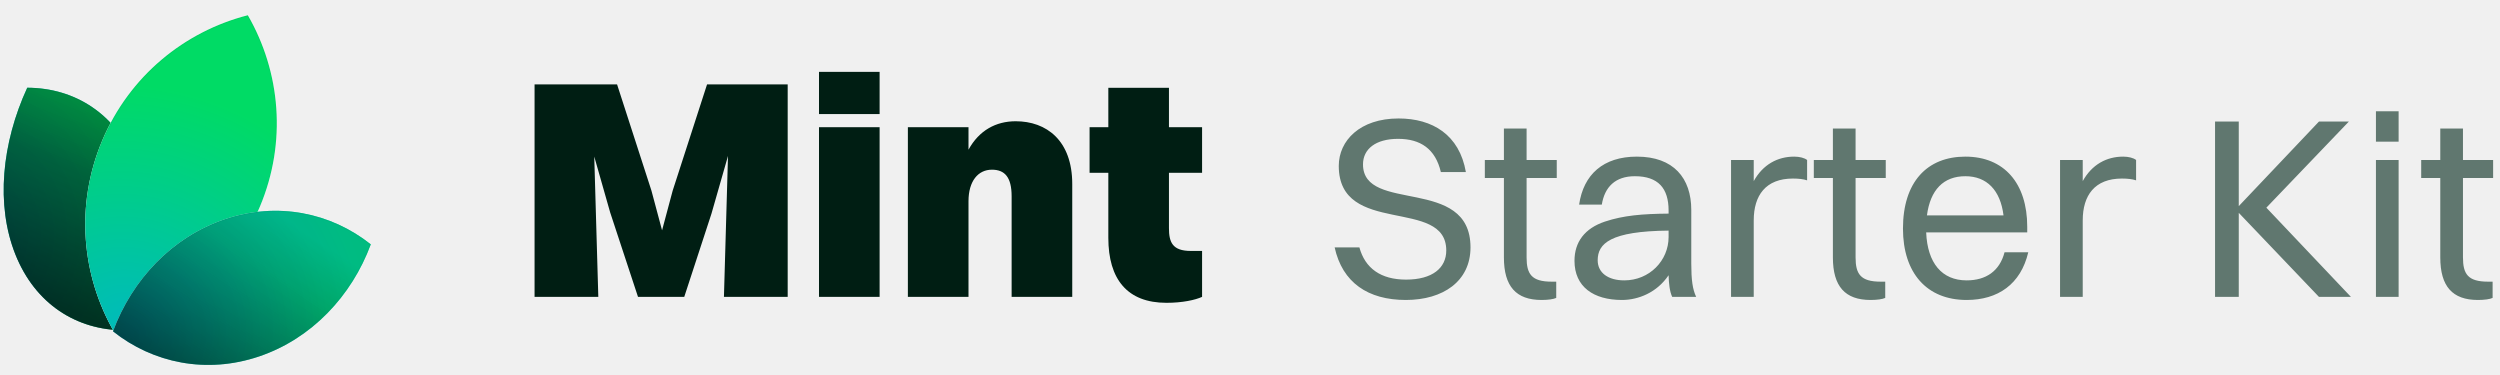
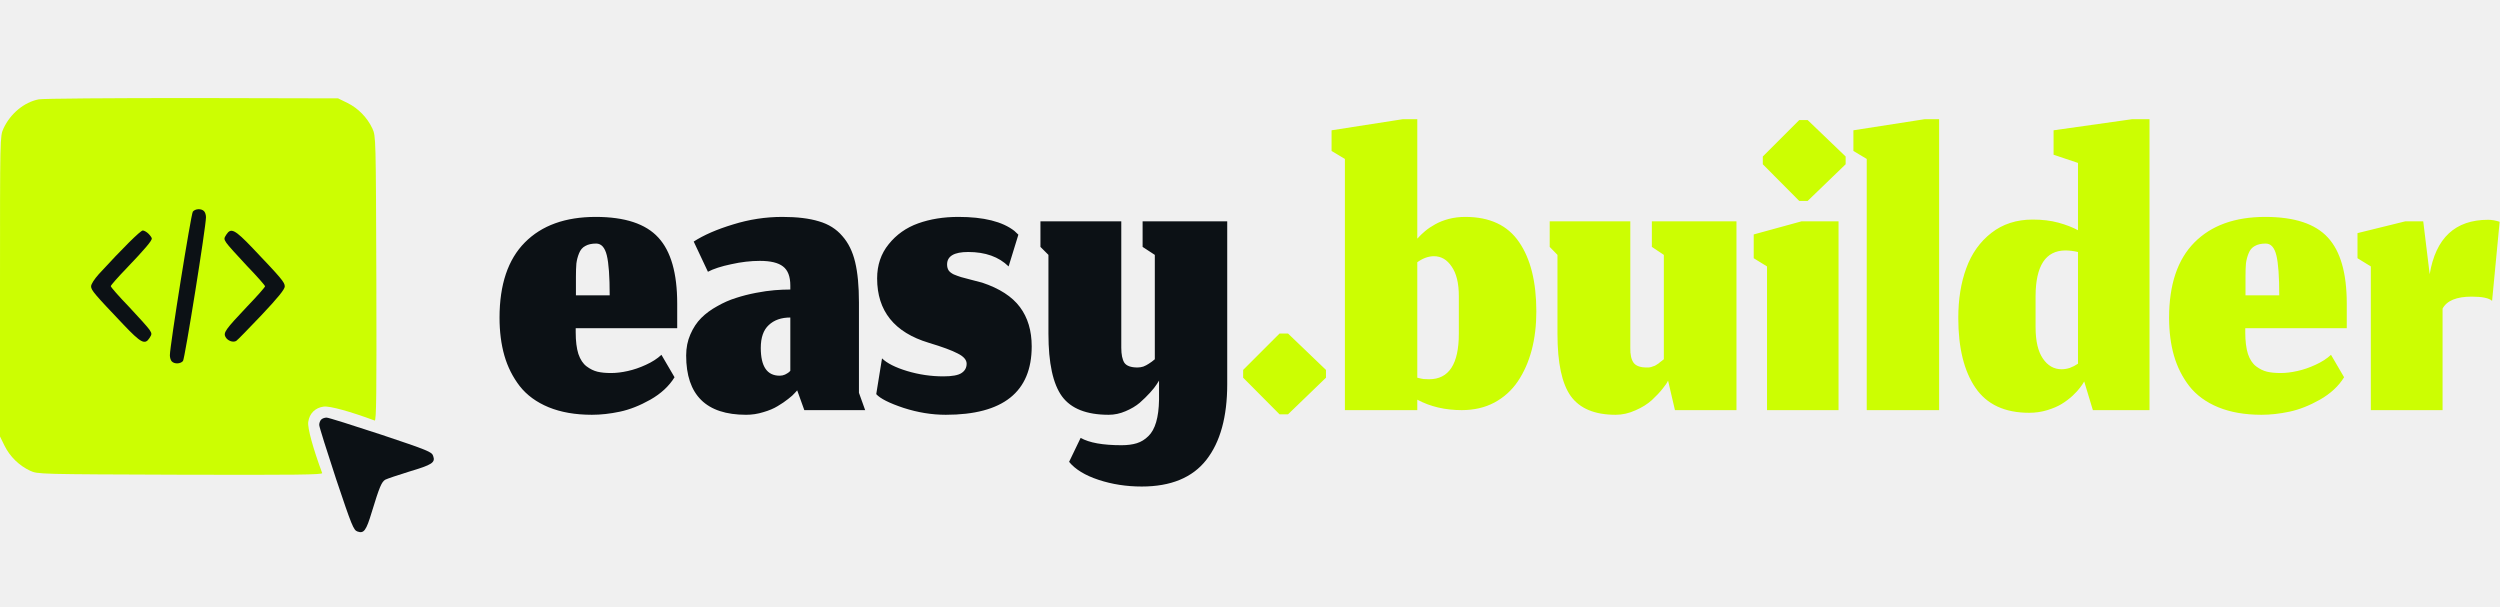
- <svg xmlns="http://www.w3.org/2000/svg" width="160" height="24" viewBox="0 0 160 24" fill="none">
-   <path d="M7.953 21.139C4.896 21.13 2.255 19.458 0.987 16.29C-0.28 13.121 0.109 9.163 1.744 5.615C4.801 5.624 7.442 7.296 8.71 10.465C9.977 13.633 9.588 17.591 7.953 21.139Z" fill="white" />
-   <path d="M7.953 21.139C4.896 21.13 2.255 19.458 0.987 16.29C-0.28 13.121 0.109 9.163 1.744 5.615C4.801 5.624 7.442 7.296 8.71 10.465C9.977 13.633 9.588 17.591 7.953 21.139Z" fill="url(#paint0_radial_115_86)" />
-   <path d="M7.953 21.139C4.896 21.13 2.255 19.458 0.987 16.29C-0.28 13.121 0.109 9.163 1.744 5.615C4.801 5.624 7.442 7.296 8.71 10.465C9.977 13.633 9.588 17.591 7.953 21.139Z" fill="black" fill-opacity="0.5" style="mix-blend-mode:hard-light" />
-   <path d="M7.953 21.139C4.896 21.13 2.255 19.458 0.987 16.29C-0.28 13.121 0.109 9.163 1.744 5.615C4.801 5.624 7.442 7.296 8.71 10.465C9.977 13.633 9.588 17.591 7.953 21.139Z" fill="url(#paint1_linear_115_86)" fill-opacity="0.5" style="mix-blend-mode:hard-light" />
-   <path d="M7.935 21.111C4.897 21.096 2.274 19.431 1.013 16.279C-0.248 13.124 0.136 9.182 1.762 5.643C4.8 5.659 7.423 7.324 8.684 10.476C9.945 13.63 9.561 17.572 7.935 21.111Z" stroke="url(#paint2_linear_115_86)" stroke-opacity="0.05" stroke-width="0.056" />
-   <path d="M7.31 21.257C11.354 20.221 14.884 17.375 16.628 13.236C18.373 9.097 17.945 4.587 15.86 0.976C11.816 2.012 8.287 4.858 6.542 8.998C4.797 13.137 5.225 17.646 7.31 21.257Z" fill="white" />
-   <path d="M7.31 21.257C11.354 20.221 14.884 17.375 16.628 13.236C18.373 9.097 17.945 4.587 15.86 0.976C11.816 2.012 8.287 4.858 6.542 8.998C4.797 13.137 5.225 17.646 7.31 21.257Z" fill="url(#paint3_radial_115_86)" />
-   <path d="M16.602 13.225C14.864 17.349 11.351 20.187 7.324 21.225C5.253 17.624 4.829 13.132 6.568 9.009C8.306 4.885 11.819 2.047 15.846 1.009C17.918 4.61 18.341 9.101 16.602 13.225Z" stroke="url(#paint4_linear_115_86)" stroke-opacity="0.05" stroke-width="0.056" />
-   <path d="M7.234 21.207C9.789 23.237 13.21 23.951 16.577 22.814C19.944 21.677 22.506 18.945 23.73 15.638C21.175 13.608 17.754 12.894 14.387 14.031C11.02 15.168 8.458 17.901 7.234 21.207Z" fill="white" />
-   <path d="M7.234 21.207C9.789 23.237 13.21 23.951 16.577 22.814C19.944 21.677 22.506 18.945 23.73 15.638C21.175 13.608 17.754 12.894 14.387 14.031C11.02 15.168 8.458 17.901 7.234 21.207Z" fill="url(#paint5_radial_115_86)" />
-   <path d="M7.234 21.207C9.789 23.237 13.21 23.951 16.577 22.814C19.944 21.677 22.506 18.945 23.73 15.638C21.175 13.608 17.754 12.894 14.387 14.031C11.02 15.168 8.458 17.901 7.234 21.207Z" fill="black" fill-opacity="0.2" style="mix-blend-mode:hard-light" />
-   <path d="M7.234 21.207C9.789 23.237 13.21 23.951 16.577 22.814C19.944 21.677 22.506 18.945 23.73 15.638C21.175 13.608 17.754 12.894 14.387 14.031C11.02 15.168 8.458 17.901 7.234 21.207Z" fill="url(#paint6_linear_115_86)" fill-opacity="0.5" style="mix-blend-mode:hard-light" />
-   <path d="M16.568 22.787C13.218 23.918 9.814 23.212 7.267 21.198C8.492 17.907 11.044 15.189 14.396 14.058C17.747 12.927 21.15 13.633 23.697 15.648C22.472 18.938 19.92 21.656 16.568 22.787Z" stroke="url(#paint7_linear_115_86)" stroke-opacity="0.05" stroke-width="0.056" />
-   <path d="M34.212 19V5.4H39.492L41.692 12.2L42.372 14.74L43.052 12.2L45.252 5.4H50.412V19H46.332L46.592 9.98L45.532 13.68L43.792 19H40.832L39.052 13.6L38.032 10.02L38.292 19H34.212ZM52.416 7.3V4.6H56.295V7.3H52.416ZM52.416 19V8.14H56.295V19H52.416ZM58.104 19V8.14H61.984V9.58C62.664 8.34 63.744 7.76 65.004 7.76C66.964 7.76 68.624 8.98 68.624 11.78V19H64.744V12.56C64.744 11.34 64.304 10.86 63.484 10.86C62.604 10.86 61.984 11.58 61.984 12.88V19H58.104ZM70.933 15.22V11.06H69.733V8.14H70.933V5.62H74.813V8.14H76.933V11.06H74.813V14.6C74.813 15.5 75.033 16.06 76.213 16.06H76.933V19C76.493 19.2 75.673 19.38 74.653 19.38C72.153 19.38 70.933 17.88 70.933 15.22Z" fill="#001E13" />
-   <path d="M87.232 10.519C87.232 13.687 94.112 11.229 94.112 15.832C94.112 17.994 92.364 19.198 89.971 19.198C87.562 19.198 85.912 18.093 85.417 15.832H87.001C87.364 17.169 88.371 17.895 89.987 17.895C91.671 17.895 92.561 17.152 92.561 16.03C92.561 12.598 85.681 15.155 85.681 10.618C85.681 9.001 87.034 7.582 89.509 7.582C91.671 7.582 93.403 8.621 93.816 11.014H92.215C91.868 9.529 90.912 8.886 89.476 8.886C88.057 8.886 87.232 9.529 87.232 10.519ZM96.25 16.476V11.393H95.029V10.239H96.25V8.226H97.702V10.239H99.632V11.393H97.702V16.476C97.702 17.532 98.015 18.026 99.302 18.026H99.599V19.066C99.434 19.148 99.071 19.198 98.659 19.198C97.025 19.198 96.25 18.323 96.25 16.476ZM102.516 13.093H101.064C101.345 11.162 102.615 10.024 104.76 10.024C107.103 10.024 108.242 11.393 108.242 13.44V16.888C108.242 17.895 108.324 18.521 108.555 19H107.021C106.856 18.654 106.806 18.142 106.79 17.614C106.047 18.72 104.859 19.198 103.803 19.198C101.988 19.198 100.767 18.357 100.767 16.69C100.767 15.486 101.427 14.611 102.714 14.182C103.902 13.786 105.107 13.687 106.79 13.671V13.473C106.79 12.053 106.13 11.278 104.628 11.278C103.374 11.278 102.698 11.971 102.516 13.093ZM102.252 16.657C102.252 17.465 102.929 17.944 103.952 17.944C105.569 17.944 106.79 16.674 106.79 15.172V14.759C103.061 14.793 102.252 15.585 102.252 16.657ZM110.787 19V10.239H112.239V11.591C112.833 10.519 113.774 10.024 114.83 10.024C115.176 10.024 115.49 10.107 115.655 10.239V11.542C115.407 11.46 115.094 11.427 114.747 11.427C112.998 11.427 112.239 12.515 112.239 14.1V19H110.787ZM117.305 16.476V11.393H116.084V10.239H117.305V8.226H118.757V10.239H120.688V11.393H118.757V16.476C118.757 17.532 119.071 18.026 120.358 18.026H120.655V19.066C120.49 19.148 120.127 19.198 119.714 19.198C118.081 19.198 117.305 18.323 117.305 16.476ZM129.809 16.145C129.33 18.192 127.862 19.198 125.865 19.198C123.324 19.198 121.79 17.482 121.79 14.627C121.79 11.658 123.324 10.024 125.783 10.024C128.258 10.024 129.743 11.723 129.743 14.512V14.875H123.275C123.357 16.838 124.281 17.944 125.865 17.944C127.103 17.944 127.977 17.35 128.291 16.145H129.809ZM125.783 11.278C124.38 11.278 123.539 12.152 123.324 13.786H128.225C128.027 12.169 127.152 11.278 125.783 11.278ZM131.843 19V10.239H133.295V11.591C133.889 10.519 134.829 10.024 135.885 10.024C136.232 10.024 136.545 10.107 136.71 10.239V11.542C136.463 11.46 136.149 11.427 135.803 11.427C134.054 11.427 133.295 12.515 133.295 14.1V19H131.843ZM141.763 19V7.78H143.281V13.192L148.413 7.78H150.327L145.047 13.291L150.459 19H148.413L143.281 13.621V19H141.763ZM152.06 9.067V7.12H153.512V9.067H152.06ZM152.06 19V10.239H153.512V19H152.06ZM156.178 16.476V11.393H154.957V10.239H156.178V8.226H157.63V10.239H159.56V11.393H157.63V16.476C157.63 17.532 157.943 18.026 159.23 18.026H159.527V19.066C159.362 19.148 158.999 19.198 158.587 19.198C156.953 19.198 156.178 18.323 156.178 16.476Z" fill="#002719" fill-opacity="0.6" />
-   <defs>
-     <radialGradient id="paint0_radial_115_86" cx="0" cy="0" r="1" gradientUnits="userSpaceOnUse" gradientTransform="translate(-3.00503 15.023) rotate(-10.029) scale(17.9572 17.784)">
-       <stop stop-color="#00B0BB" />
-       <stop offset="1" stop-color="#00DB65" />
-     </radialGradient>
-     <linearGradient id="paint1_linear_115_86" x1="7.39" y1="4.813" x2="1.63" y2="18.689" gradientUnits="userSpaceOnUse">
-       <stop stop-color="#18E299" />
-       <stop offset="1" />
-     </linearGradient>
-     <linearGradient id="paint2_linear_115_86" x1="7.948" y1="8.016" x2="1.761" y2="18.746" gradientUnits="userSpaceOnUse">
-       <stop />
-       <stop offset="1" stop-opacity="0" />
-     </linearGradient>
-     <radialGradient id="paint3_radial_115_86" cx="0" cy="0" r="1" gradientUnits="userSpaceOnUse" gradientTransform="translate(8.11404 20.8822) rotate(-75.7542) scale(21.6246 23.7772)">
-       <stop stop-color="#00BBBB" />
-       <stop offset="0.713" stop-color="#00DB65" />
-     </radialGradient>
-     <linearGradient id="paint4_linear_115_86" x1="7.602" y1="5.871" x2="15.556" y2="16.372" gradientUnits="userSpaceOnUse">
-       <stop />
-       <stop offset="1" stop-opacity="0" />
-     </linearGradient>
-     <radialGradient id="paint5_radial_115_86" cx="0" cy="0" r="1" gradientUnits="userSpaceOnUse" gradientTransform="translate(7.84537 21.5181) rotate(-20.3525) scale(18.5603 17.32)">
-       <stop stop-color="#00B0BB" />
-       <stop offset="1" stop-color="#00DB65" />
-     </radialGradient>
-     <linearGradient id="paint6_linear_115_86" x1="16.808" y1="13.007" x2="10.041" y2="22.994" gradientUnits="userSpaceOnUse">
-       <stop stop-color="#00B1BC" />
-       <stop offset="1" />
-     </linearGradient>
-     <linearGradient id="paint7_linear_115_86" x1="16.808" y1="13.007" x2="14.169" y2="23.841" gradientUnits="userSpaceOnUse">
-       <stop />
-       <stop offset="1" stop-opacity="0" />
-     </linearGradient>
-   </defs>
+ <svg xmlns="http://www.w3.org/2000/svg" width="573" height="139" viewBox="0 0 573 139" fill="none">
+   <path d="M139.74 67.683C139.74 63.374 139.52 60.319 139.079 58.521C138.637 56.722 137.823 55.823 136.635 55.823C135.617 55.823 134.786 56.01 134.141 56.383C133.496 56.722 133.021 57.282 132.716 58.063C132.41 58.809 132.207 59.59 132.105 60.404C132.037 61.185 132.003 62.186 132.003 63.407V67.683H139.74ZM135.668 95.069C131.867 95.069 128.559 94.492 125.742 93.338C122.959 92.184 120.754 90.573 119.125 88.502C117.53 86.433 116.359 84.108 115.613 81.529C114.866 78.916 114.493 76.014 114.493 72.825C114.493 65.223 116.427 59.471 120.296 55.569C124.164 51.666 129.577 49.715 136.533 49.715C143.219 49.715 148.004 51.293 150.888 54.449C153.773 57.571 155.215 62.61 155.215 69.567V75.217H131.952V76.184C131.952 78.186 132.156 79.832 132.563 81.122C133.004 82.411 133.632 83.361 134.446 83.972C135.261 84.583 136.092 84.99 136.941 85.194C137.789 85.397 138.824 85.499 140.046 85.499C141.234 85.499 142.506 85.347 143.863 85.041C145.255 84.736 146.646 84.261 148.037 83.616C149.463 82.971 150.65 82.208 151.601 81.325L154.604 86.466C153.348 88.502 151.499 90.216 149.056 91.608C146.646 92.965 144.322 93.881 142.082 94.356C139.842 94.831 137.704 95.069 135.668 95.069ZM182.719 89.47L182.21 90.03C181.871 90.437 181.345 90.912 180.632 91.455C179.953 91.998 179.156 92.541 178.239 93.084C177.357 93.627 176.271 94.085 174.982 94.458C173.692 94.865 172.369 95.069 171.011 95.069C161.849 95.069 157.268 90.539 157.268 81.478C157.268 79.713 157.59 78.101 158.235 76.642C158.879 75.149 159.711 73.894 160.729 72.875C161.747 71.857 162.969 70.958 164.394 70.178C165.819 69.363 167.244 68.735 168.67 68.294C170.129 67.819 171.656 67.429 173.251 67.123C174.846 66.818 176.271 66.614 177.527 66.513C178.782 66.411 179.987 66.36 181.141 66.36V65.444C181.141 63.374 180.581 61.914 179.461 61.066C178.375 60.218 176.611 59.793 174.167 59.793C172.063 59.793 169.874 60.048 167.601 60.557C165.327 61.032 163.546 61.609 162.256 62.288L158.998 55.365C161.306 53.872 164.309 52.565 168.008 51.445C171.707 50.292 175.474 49.715 179.308 49.715C182.702 49.715 185.502 50.054 187.707 50.733C189.913 51.377 191.695 52.497 193.052 54.092C194.443 55.653 195.428 57.656 196.004 60.099C196.581 62.508 196.87 65.579 196.87 69.312V90.03L198.295 94H184.348L182.719 89.47ZM178.698 86.11C179.139 86.11 179.546 86.025 179.919 85.856C180.326 85.652 180.632 85.465 180.835 85.296C181.039 85.092 181.141 84.99 181.141 84.99V72.774C179.071 72.774 177.425 73.35 176.203 74.504C174.982 75.624 174.371 77.372 174.371 79.747C174.371 83.989 175.813 86.11 178.698 86.11ZM216.767 95.069C213.577 95.069 210.353 94.543 207.096 93.491C203.838 92.405 201.751 91.353 200.835 90.335L202.158 82.14C203.312 83.26 205.229 84.227 207.91 85.041C210.625 85.856 213.391 86.263 216.207 86.263C218.243 86.263 219.635 86.008 220.381 85.499C221.162 84.99 221.552 84.278 221.552 83.361C221.552 82.479 220.873 81.698 219.516 81.02C218.159 80.307 215.953 79.493 212.899 78.576C204.992 76.201 201.038 71.281 201.038 63.815C201.038 60.761 201.921 58.148 203.685 55.976C205.45 53.77 207.707 52.175 210.455 51.191C213.204 50.207 216.275 49.715 219.669 49.715C225.472 49.715 229.747 50.784 232.496 52.922C233.107 53.498 233.412 53.787 233.412 53.787L231.173 61.066C228.933 58.86 225.845 57.757 221.908 57.757C218.685 57.757 217.073 58.708 217.073 60.608C217.073 61.151 217.191 61.609 217.429 61.982C217.666 62.322 218.057 62.627 218.6 62.898C219.177 63.136 219.736 63.34 220.279 63.509C220.822 63.645 221.586 63.849 222.57 64.12C223.554 64.358 224.403 64.578 225.115 64.782C229.086 66.105 231.97 67.972 233.769 70.381C235.567 72.791 236.466 75.794 236.466 79.391C236.466 89.843 229.9 95.069 216.767 95.069ZM261.681 111.511C258.186 111.511 254.894 111.001 251.806 109.983C248.718 108.965 246.461 107.591 245.036 105.86L247.683 100.363C249.651 101.483 252.773 102.043 257.049 102.043C258.406 102.043 259.577 101.89 260.561 101.584C261.545 101.279 262.428 100.736 263.208 99.956C263.989 99.209 264.583 98.14 264.99 96.749C265.397 95.357 265.618 93.644 265.652 91.608V87.23L265.143 88.044C264.803 88.587 264.277 89.249 263.565 90.03C262.886 90.776 262.105 91.54 261.223 92.32C260.341 93.067 259.255 93.712 257.965 94.254C256.71 94.797 255.42 95.069 254.097 95.069C249.04 95.069 245.477 93.661 243.407 90.844C241.337 87.993 240.302 83.209 240.302 76.49V58.419L238.47 56.587V50.733H256.998V79.696C256.998 81.257 257.236 82.411 257.711 83.158C258.22 83.87 259.221 84.227 260.714 84.227C261.155 84.227 261.596 84.159 262.037 84.023C262.479 83.853 262.903 83.633 263.31 83.361C263.751 83.09 264.209 82.751 264.684 82.343V58.419L261.885 56.587V50.733H281.279V88.044C281.279 95.544 279.684 101.33 276.494 105.402C273.304 109.474 268.366 111.511 261.681 111.511Z" fill="#0C1115" />
+   <path d="M293.277 94.967L284.929 86.568V84.787L293.277 76.439H295.211L303.916 84.787V86.568L295.211 94.967H293.277ZM335.025 94C331.224 94 327.831 93.203 324.845 91.608V94H308.25V36.429L305.196 34.597V29.863L321.536 27.318H324.845V54.703C325.388 54.092 325.981 53.515 326.626 52.972C327.271 52.429 328.051 51.904 328.968 51.395C329.884 50.886 330.919 50.478 332.073 50.173C333.26 49.867 334.516 49.715 335.84 49.715C341.439 49.715 345.545 51.632 348.158 55.467C350.805 59.301 352.128 64.612 352.128 71.399C352.128 74.589 351.772 77.541 351.059 80.256C350.347 82.937 349.295 85.313 347.903 87.383C346.512 89.453 344.714 91.082 342.508 92.269C340.336 93.423 337.842 94 335.025 94ZM327.542 86.924C332.09 86.924 334.363 83.446 334.363 76.49V67.836C334.363 64.918 333.82 62.678 332.734 61.117C331.682 59.522 330.325 58.724 328.662 58.724C327.407 58.724 326.134 59.183 324.845 60.099V86.568C325.354 86.704 325.829 86.806 326.27 86.874C326.711 86.908 327.135 86.924 327.542 86.924ZM382.321 87.23C382.118 87.705 381.693 88.333 381.049 89.113C380.438 89.894 379.623 90.759 378.605 91.709C377.587 92.626 376.332 93.406 374.839 94.051C373.345 94.73 371.835 95.069 370.308 95.069C365.523 95.069 362.096 93.644 360.026 90.793C357.99 87.943 356.972 83.192 356.972 76.54V58.419L355.19 56.587V50.733H373.668V79.747C373.634 81.274 373.888 82.411 374.431 83.158C374.974 83.87 375.958 84.227 377.384 84.227C377.587 84.227 377.774 84.227 377.944 84.227C378.113 84.193 378.283 84.159 378.453 84.125C378.622 84.057 378.758 84.006 378.86 83.972C378.996 83.938 379.148 83.887 379.318 83.82C379.488 83.718 379.623 83.633 379.725 83.565C379.827 83.497 379.963 83.412 380.132 83.31C380.302 83.175 380.421 83.073 380.489 83.005C380.591 82.937 380.726 82.835 380.896 82.7C381.1 82.53 381.252 82.411 381.354 82.343V58.419L378.605 56.587V50.733H397.999V94H383.899L382.321 87.23ZM405.002 94V61.066L401.948 59.183V53.736L412.892 50.733H421.393V94H405.002ZM412.383 46.05L404.035 37.651V35.869L412.383 27.521H414.317L423.021 35.869V37.651L414.317 46.05H412.383ZM427.855 94V36.429L424.801 34.597V29.863L441.141 27.318H444.449V94H427.855ZM479.686 94L477.701 87.434C477.43 87.909 477.107 88.384 476.734 88.859C476.395 89.334 475.835 89.945 475.054 90.691C474.274 91.404 473.442 92.032 472.56 92.575C471.678 93.118 470.575 93.593 469.251 94C467.928 94.407 466.537 94.611 465.077 94.611C459.478 94.611 455.372 92.694 452.759 88.859C450.146 85.024 448.839 79.696 448.839 72.875C448.839 68.6 449.45 64.799 450.672 61.473C451.894 58.114 453.811 55.416 456.424 53.38C459.037 51.344 462.193 50.325 465.892 50.325C468.098 50.325 470.066 50.563 471.797 51.038C473.527 51.513 475.02 52.09 476.276 52.769V37.345L470.677 35.462V29.863L488.696 27.318H492.667V94H479.686ZM472.509 84.634C473.12 84.634 473.748 84.532 474.393 84.329C475.037 84.091 475.665 83.769 476.276 83.361V57.757C475.224 57.52 474.257 57.401 473.374 57.401C468.861 57.435 466.587 60.913 466.554 67.836V74.962C466.554 78.152 467.113 80.562 468.233 82.191C469.353 83.82 470.778 84.634 472.509 84.634ZM522.405 67.683C522.405 63.374 522.184 60.319 521.743 58.521C521.302 56.722 520.488 55.823 519.3 55.823C518.282 55.823 517.45 56.01 516.806 56.383C516.161 56.722 515.686 57.282 515.38 58.063C515.075 58.809 514.871 59.59 514.769 60.404C514.702 61.185 514.668 62.186 514.668 63.407V67.683H522.405ZM518.333 95.069C514.532 95.069 511.223 94.492 508.407 93.338C505.624 92.184 503.418 90.573 501.789 88.502C500.194 86.433 499.024 84.108 498.277 81.529C497.53 78.916 497.157 76.014 497.157 72.825C497.157 65.223 499.091 59.471 502.96 55.569C506.829 51.666 512.241 49.715 519.198 49.715C525.883 49.715 530.668 51.293 533.553 54.449C536.437 57.571 537.879 62.61 537.879 69.567V75.217H514.617V76.184C514.617 78.186 514.82 79.832 515.228 81.122C515.669 82.411 516.297 83.361 517.111 83.972C517.925 84.583 518.757 84.99 519.605 85.194C520.454 85.397 521.489 85.499 522.71 85.499C523.898 85.499 525.171 85.347 526.528 85.041C527.919 84.736 529.311 84.261 530.702 83.616C532.127 82.971 533.315 82.208 534.265 81.325L537.268 86.466C536.013 88.502 534.163 90.216 531.72 91.608C529.311 92.965 526.986 93.881 524.746 94.356C522.507 94.831 520.369 95.069 518.333 95.069ZM559.835 94H543.393V61.066L540.339 59.183V53.431L551.283 50.733H555.406L556.883 62.848C558.274 54.533 562.736 50.376 570.27 50.376C571.118 50.376 572.001 50.529 572.917 50.835L571.186 68.956C570.474 68.311 568.913 67.989 566.503 67.989C563.042 67.989 560.819 68.905 559.835 70.737V94Z" fill="#CCFE02" />
+   <rect x="17.304" y="38.27" width="51.913" height="48.904" fill="#0C1115" />
+   <path d="M8.878 22.772C5.53 23.412 2.37 26.045 0.79 29.468C0 31.198 0 31.424 0 65.619V100.04L1.053 102.184C2.257 104.629 4.401 106.736 6.922 107.902C8.652 108.692 8.84 108.692 41.342 108.805C67.788 108.88 73.957 108.805 73.844 108.429C71.738 102.748 70.459 98.084 70.647 96.729C70.91 94.773 72.227 93.457 74.183 93.193C75.537 93.005 80.202 94.284 85.882 96.391C86.258 96.504 86.334 90.334 86.258 63.889C86.146 31.387 86.146 31.198 85.356 29.468C84.189 26.948 82.083 24.803 79.638 23.6L77.493 22.546L44.013 22.471C25.58 22.471 9.781 22.584 8.878 22.772ZM46.759 48.39C47.023 48.653 47.211 49.255 47.211 49.782C47.211 51.964 42.358 82.246 41.944 82.735C41.38 83.413 40.026 83.488 39.386 82.848C39.123 82.585 38.935 81.983 38.935 81.419C38.935 79.275 43.788 48.992 44.201 48.503C44.766 47.826 46.12 47.751 46.759 48.39ZM34.044 53.581C34.458 53.995 34.797 54.484 34.797 54.672C34.797 55.199 33.217 57.08 29.079 61.406C27.047 63.513 25.392 65.393 25.392 65.582C25.392 65.807 27.236 67.914 29.53 70.284C31.787 72.691 33.932 75.061 34.27 75.588C34.834 76.453 34.834 76.604 34.27 77.469C33.217 79.087 32.352 78.673 28.251 74.347C21.668 67.425 20.878 66.522 20.878 65.619C20.878 65.13 21.631 63.964 22.646 62.835C28.063 56.929 32.201 52.829 32.728 52.829C33.029 52.829 33.631 53.167 34.044 53.581ZM57.894 56.854C64.59 63.889 65.268 64.716 65.268 65.657C65.268 66.296 63.725 68.215 59.963 72.202C57.029 75.287 54.396 77.996 54.133 78.146C53.38 78.56 52.176 78.108 51.687 77.243C51.161 76.228 51.612 75.588 56.615 70.284C58.91 67.914 60.753 65.807 60.753 65.619C60.753 65.431 58.91 63.324 56.615 60.955C54.358 58.547 52.214 56.177 51.876 55.65C51.311 54.785 51.311 54.635 51.876 53.769C52.929 52.152 53.794 52.566 57.894 56.854Z" fill="#CCFE02" />
+   <path d="M73.619 96.165C73.355 96.429 73.167 96.955 73.167 97.407C73.167 97.82 74.935 103.426 77.042 109.821C80.616 120.467 81.03 121.52 81.932 121.821C83.4 122.347 83.926 121.633 85.205 117.382C86.973 111.589 87.462 110.423 88.328 109.933C88.779 109.708 91.224 108.88 93.782 108.09C99.086 106.51 99.839 106.021 99.274 104.479C98.973 103.576 98.071 103.2 87.274 99.588C80.879 97.482 75.274 95.714 74.86 95.714C74.409 95.714 73.882 95.902 73.619 96.165Z" fill="#0C1115" />
</svg>
